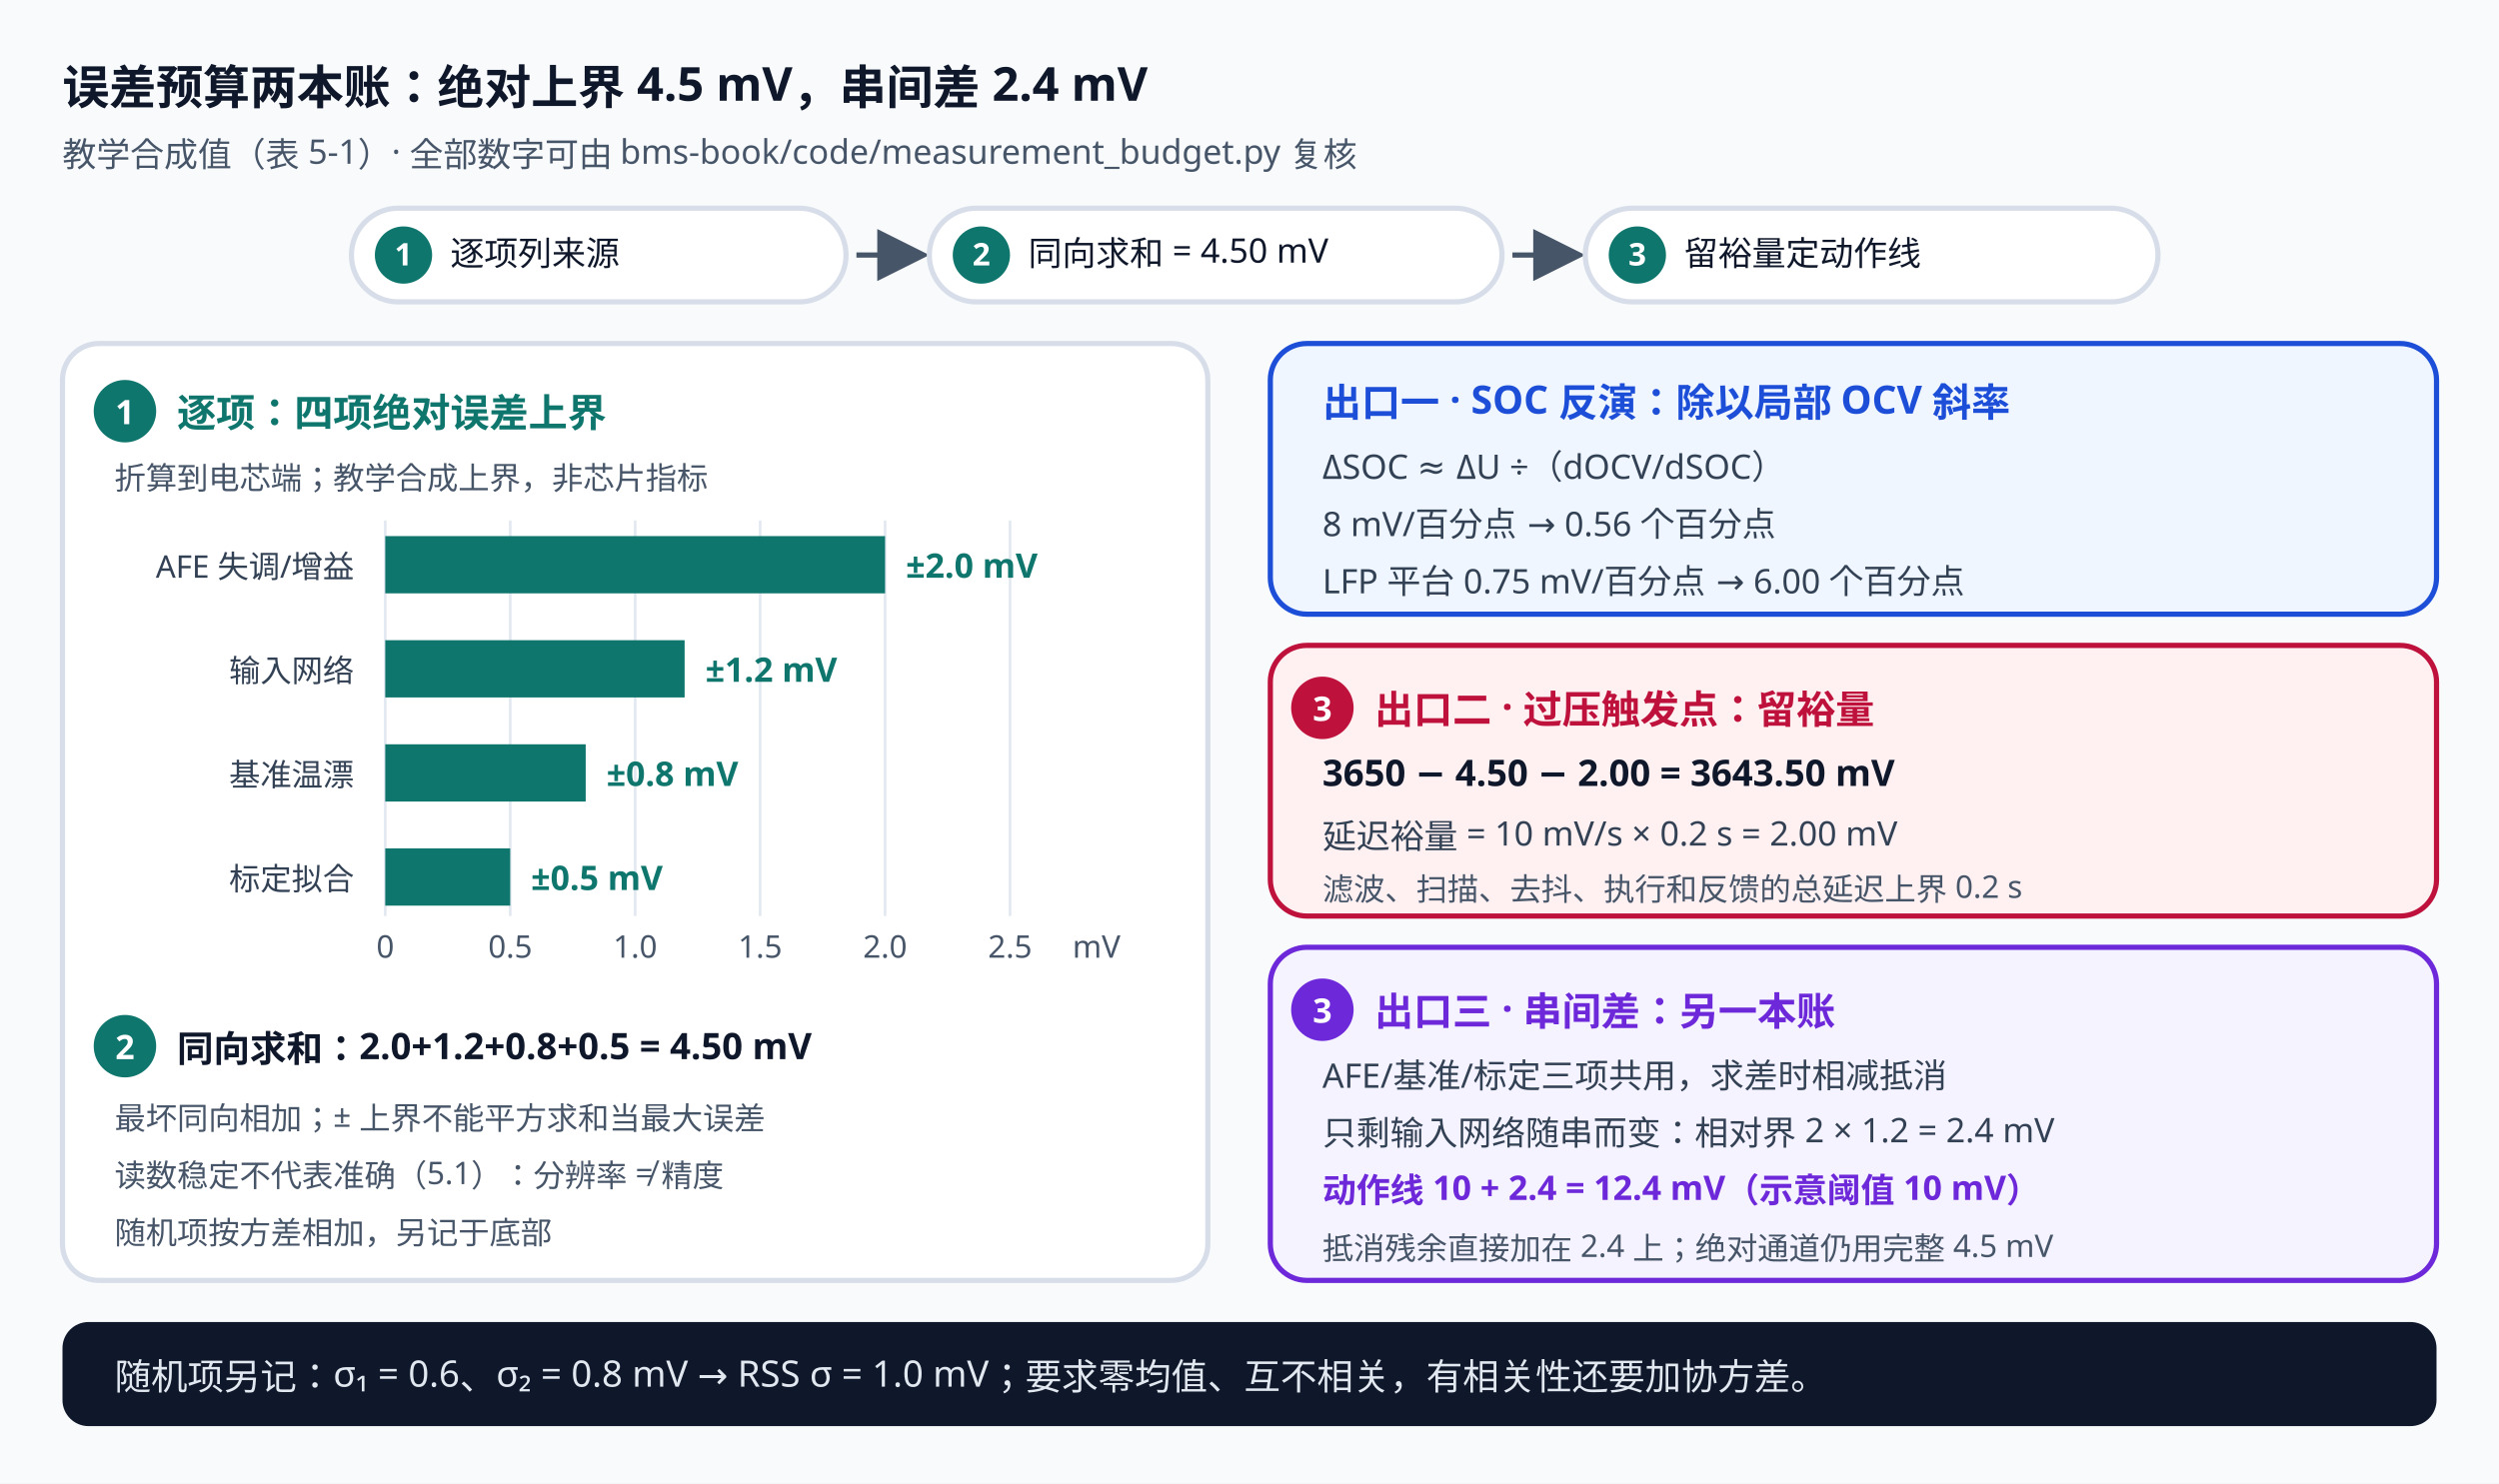
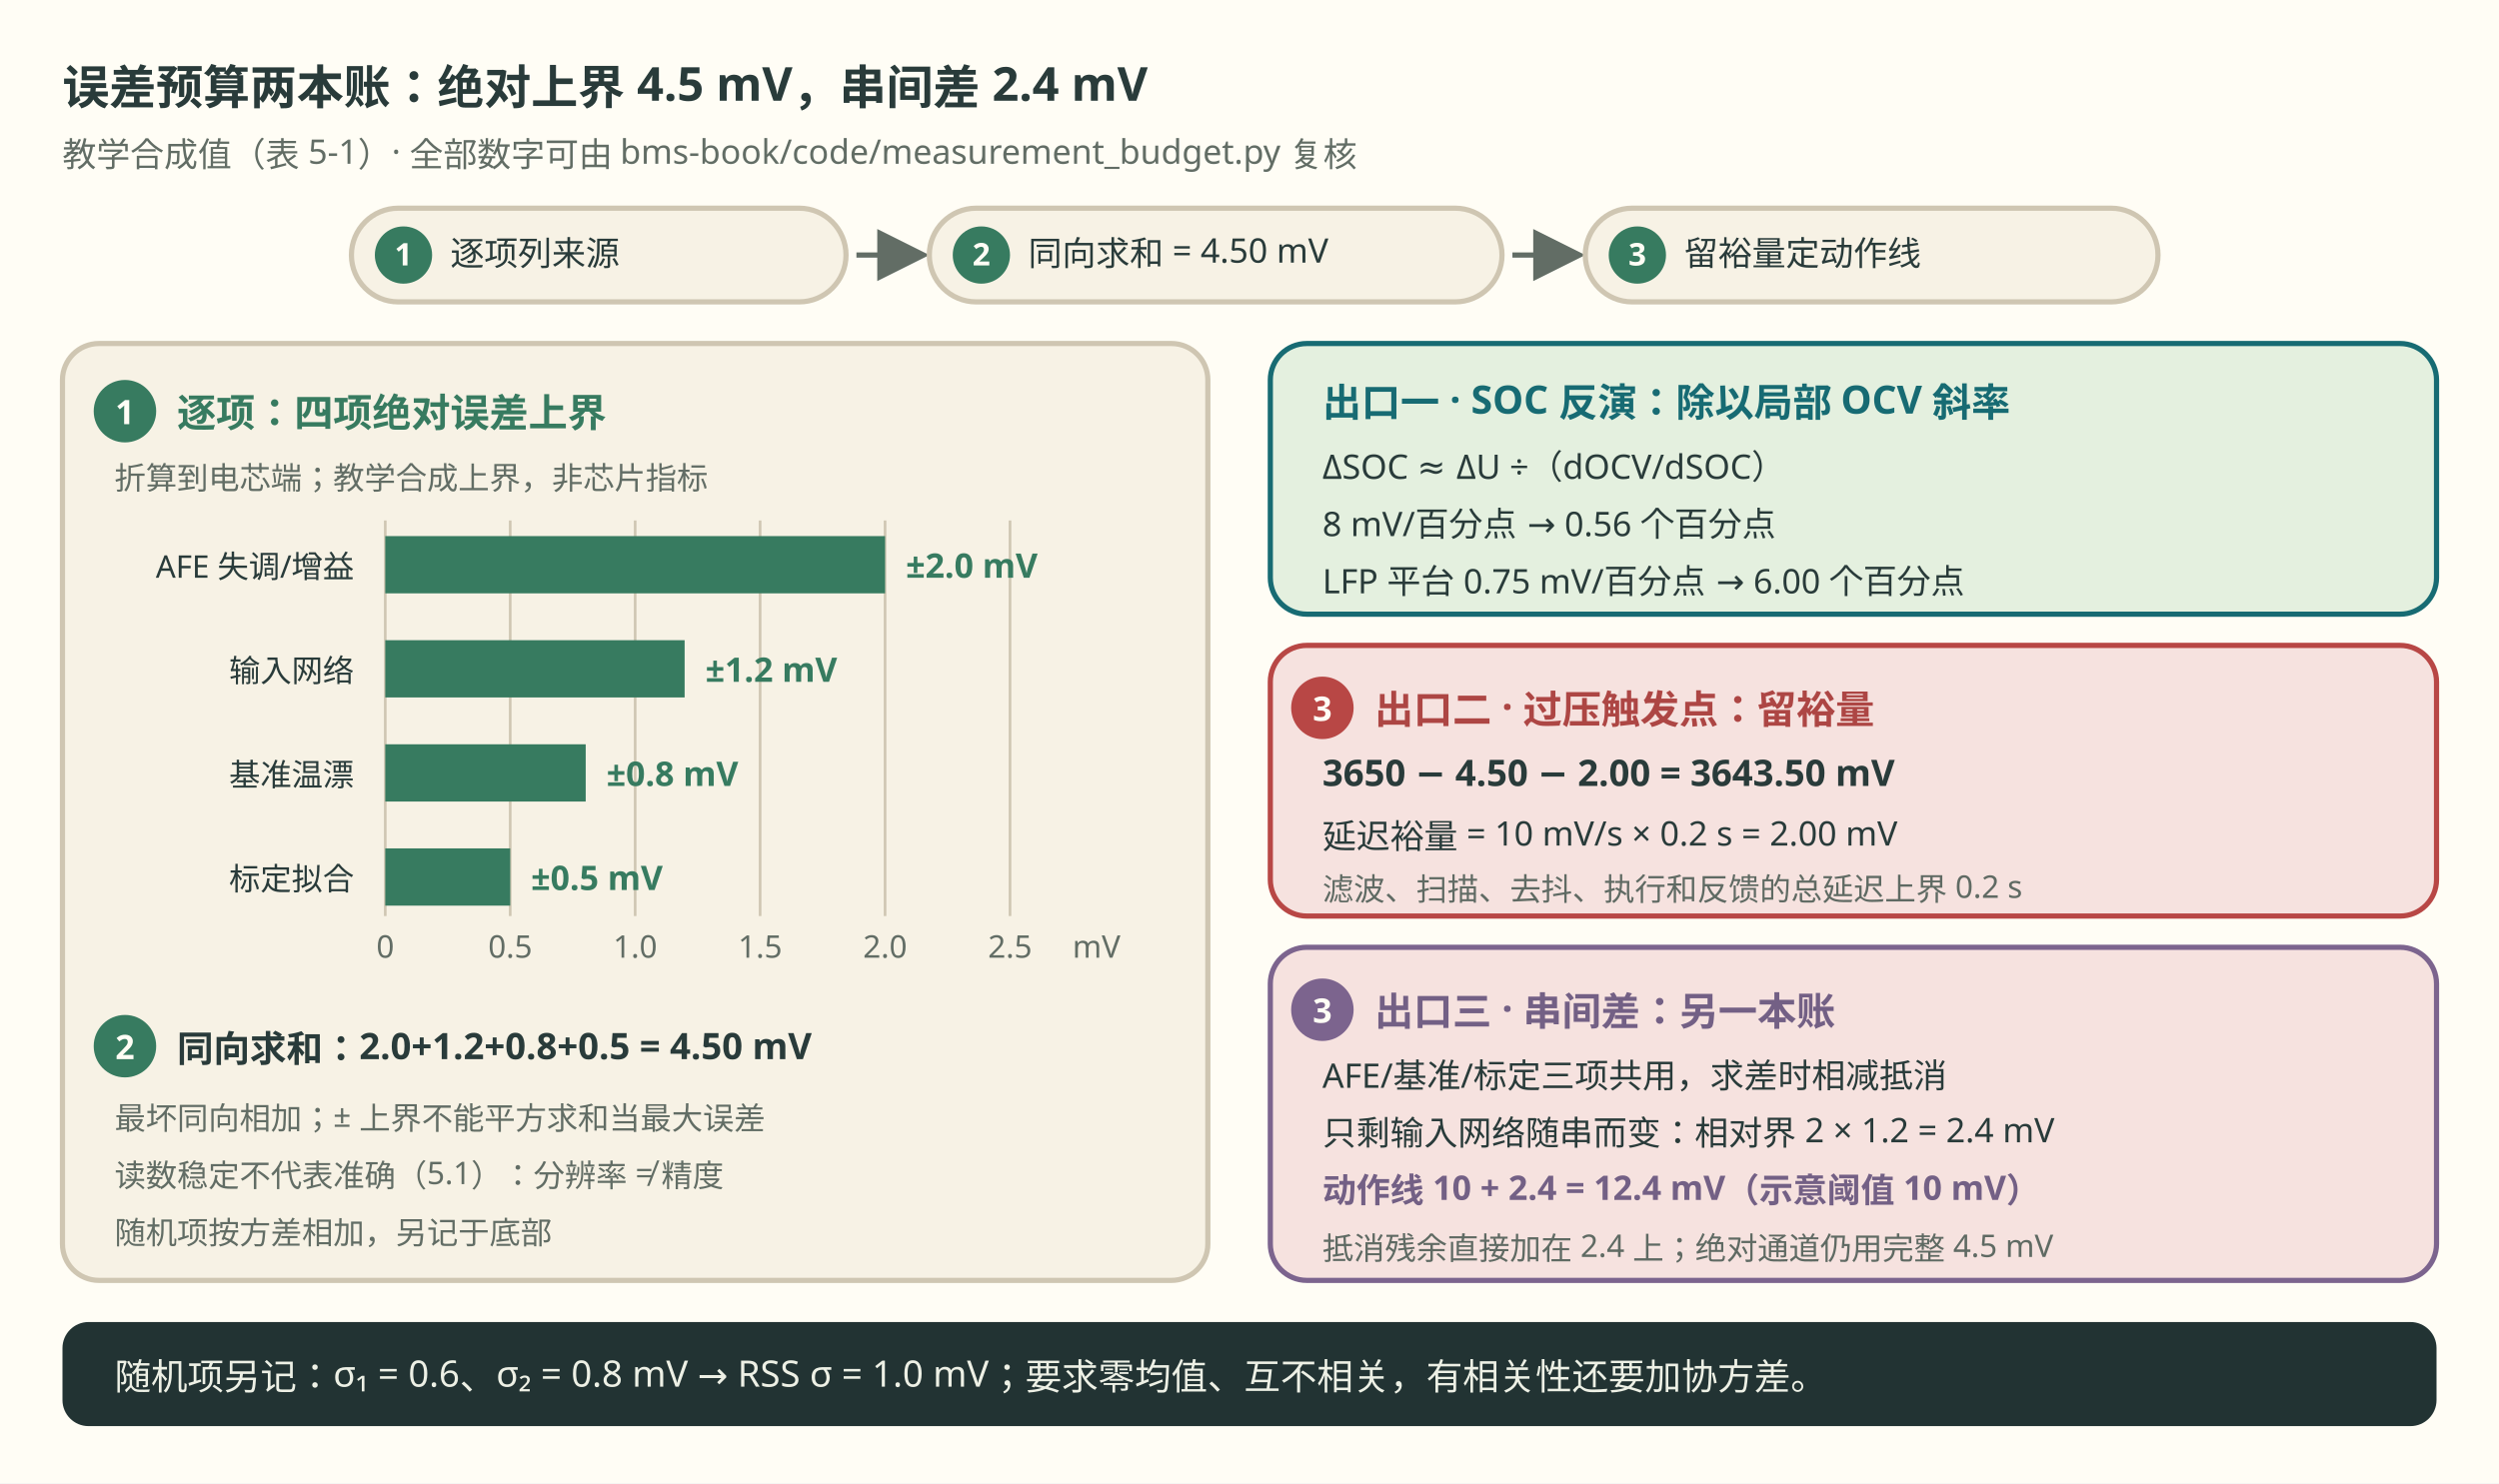
<svg xmlns="http://www.w3.org/2000/svg" viewBox="0 0 960 570" width="960" height="570" role="img" aria-labelledby="title desc" font-family="Noto Sans SC, Microsoft YaHei, sans-serif">
  <defs>
    <marker id="arrow" markerWidth="10" markerHeight="10" refX="8" refY="5" orient="auto">
-       <path d="M0,0 L10,5 L0,10 z" fill="#475569" />
+       <path d="M0,0 L10,5 L0,10 z" fill="#626d65" />
    </marker>
  </defs>
-   <rect x="0" y="0" width="960" height="570" fill="#f8fafc" />
-   <text x="24" y="40" font-size="18" font-weight="700" fill="#0f172a">误差预算两本账：绝对上界 4.5 mV，串间差 2.4 mV</text>
-   <text x="24" y="64" font-size="13" fill="#475569">教学合成值（表 5-1）· 全部数字可由 bms-book/code/measurement_budget.py 复核</text>
+   <rect x="0" y="0" width="960" height="570" fill="#fffdf5" />
+   <text x="24" y="40" font-size="18" font-weight="700" fill="#293b3a">误差预算两本账：绝对上界 4.5 mV，串间差 2.4 mV</text>
+   <text x="24" y="64" font-size="13" fill="#626d65">教学合成值（表 5-1）· 全部数字可由 bms-book/code/measurement_budget.py 复核</text>
  <g>
-     <rect x="135" y="80" width="190" height="36" rx="18" fill="#ffffff" stroke="#d8dee9" stroke-width="2" />
-     <circle cx="155" cy="98" r="11" fill="#0f766e" />
-     <text x="155" y="102" font-size="12" font-weight="700" fill="#ffffff" text-anchor="middle">1</text>
-     <text x="173" y="102" font-size="13" fill="#0f172a">逐项列来源</text>
-     <line x1="329" y1="98" x2="353" y2="98" stroke="#475569" stroke-width="2" marker-end="url(#arrow)" />
-     <rect x="357" y="80" width="220" height="36" rx="18" fill="#ffffff" stroke="#d8dee9" stroke-width="2" />
-     <circle cx="377" cy="98" r="11" fill="#0f766e" />
-     <text x="377" y="102" font-size="12" font-weight="700" fill="#ffffff" text-anchor="middle">2</text>
-     <text x="395" y="102" font-size="13" fill="#0f172a">同向求和 = 4.50 mV</text>
-     <line x1="581" y1="98" x2="605" y2="98" stroke="#475569" stroke-width="2" marker-end="url(#arrow)" />
-     <rect x="609" y="80" width="220" height="36" rx="18" fill="#ffffff" stroke="#d8dee9" stroke-width="2" />
-     <circle cx="629" cy="98" r="11" fill="#0f766e" />
-     <text x="629" y="102" font-size="12" font-weight="700" fill="#ffffff" text-anchor="middle">3</text>
-     <text x="647" y="102" font-size="13" fill="#0f172a">留裕量定动作线</text>
+     <rect x="135" y="80" width="190" height="36" rx="18" fill="#f7f2e5" stroke="#cfc6b2" stroke-width="2" />
+     <circle cx="155" cy="98" r="11" fill="#377b60" />
+     <text x="155" y="102" font-size="12" font-weight="700" fill="#fffdf5" text-anchor="middle">1</text>
+     <text x="173" y="102" font-size="13" fill="#293b3a">逐项列来源</text>
+     <line x1="329" y1="98" x2="353" y2="98" stroke="#626d65" stroke-width="2" marker-end="url(#arrow)" />
+     <rect x="357" y="80" width="220" height="36" rx="18" fill="#f7f2e5" stroke="#cfc6b2" stroke-width="2" />
+     <circle cx="377" cy="98" r="11" fill="#377b60" />
+     <text x="377" y="102" font-size="12" font-weight="700" fill="#fffdf5" text-anchor="middle">2</text>
+     <text x="395" y="102" font-size="13" fill="#293b3a">同向求和 = 4.50 mV</text>
+     <line x1="581" y1="98" x2="605" y2="98" stroke="#626d65" stroke-width="2" marker-end="url(#arrow)" />
+     <rect x="609" y="80" width="220" height="36" rx="18" fill="#f7f2e5" stroke="#cfc6b2" stroke-width="2" />
+     <circle cx="629" cy="98" r="11" fill="#377b60" />
+     <text x="629" y="102" font-size="12" font-weight="700" fill="#fffdf5" text-anchor="middle">3</text>
+     <text x="647" y="102" font-size="13" fill="#293b3a">留裕量定动作线</text>
  </g>
-   <rect x="24" y="132" width="440" height="360" rx="14" fill="#ffffff" stroke="#d8dee9" stroke-width="2" />
-   <circle cx="48" cy="158" r="12" fill="#0f766e" />
-   <text x="48" y="163" font-size="13" font-weight="700" fill="#ffffff" text-anchor="middle">1</text>
-   <text x="68" y="164" font-size="15" font-weight="700" fill="#0f766e">逐项：四项绝对误差上界</text>
-   <text x="44" y="188" font-size="12" fill="#475569">折算到电芯端；教学合成上界，非芯片指标</text>
-   <g stroke="#e2e8f0" stroke-width="1">
+   <rect x="24" y="132" width="440" height="360" rx="14" fill="#f7f2e5" stroke="#cfc6b2" stroke-width="2" />
+   <circle cx="48" cy="158" r="12" fill="#377b60" />
+   <text x="48" y="163" font-size="13" font-weight="700" fill="#fffdf5" text-anchor="middle">1</text>
+   <text x="68" y="164" font-size="15" font-weight="700" fill="#377b60">逐项：四项绝对误差上界</text>
+   <text x="44" y="188" font-size="12" fill="#626d65">折算到电芯端；教学合成上界，非芯片指标</text>
+   <g stroke="#cfc6b2" stroke-width="1">
    <line x1="148" y1="200" x2="148" y2="352" />
    <line x1="196" y1="200" x2="196" y2="352" />
    <line x1="244" y1="200" x2="244" y2="352" />
    <line x1="292" y1="200" x2="292" y2="352" />
    <line x1="340" y1="200" x2="340" y2="352" />
    <line x1="388" y1="200" x2="388" y2="352" />
  </g>
-   <g font-size="12" fill="#475569" text-anchor="middle">
+   <g font-size="12" fill="#626d65" text-anchor="middle">
    <text x="148" y="368">0</text>
    <text x="196" y="368">0.5</text>
    <text x="244" y="368">1.0</text>
    <text x="292" y="368">1.5</text>
    <text x="340" y="368">2.0</text>
    <text x="388" y="368">2.5</text>
  </g>
-   <text x="412" y="368" font-size="12" fill="#475569">mV</text>
-   <text x="136" y="222" font-size="12" fill="#334155" text-anchor="end">AFE 失调/增益</text>
-   <rect x="148" y="206" width="192" height="22" fill="#0f766e" />
-   <text x="348" y="222" font-size="13" font-weight="700" fill="#0f766e">±2.0 mV</text>
-   <text x="136" y="262" font-size="12" fill="#334155" text-anchor="end">输入网络</text>
-   <rect x="148" y="246" width="115" height="22" fill="#0f766e" />
-   <text x="271" y="262" font-size="13" font-weight="700" fill="#0f766e">±1.2 mV</text>
-   <text x="136" y="302" font-size="12" fill="#334155" text-anchor="end">基准温漂</text>
-   <rect x="148" y="286" width="77" height="22" fill="#0f766e" />
-   <text x="233" y="302" font-size="13" font-weight="700" fill="#0f766e">±0.8 mV</text>
-   <text x="136" y="342" font-size="12" fill="#334155" text-anchor="end">标定拟合</text>
-   <rect x="148" y="326" width="48" height="22" fill="#0f766e" />
-   <text x="204" y="342" font-size="13" font-weight="700" fill="#0f766e">±0.5 mV</text>
-   <circle cx="48" cy="402" r="12" fill="#0f766e" />
-   <text x="48" y="407" font-size="13" font-weight="700" fill="#ffffff" text-anchor="middle">2</text>
-   <text x="68" y="408" font-size="14" font-weight="700" fill="#0f172a">同向求和：2.0+1.2+0.8+0.5 = 4.50 mV</text>
-   <text x="44" y="434" font-size="12" fill="#475569">最坏同向相加；± 上界不能平方求和当最大误差</text>
-   <text x="44" y="456" font-size="12" fill="#475569">读数稳定不代表准确（5.1）：分辨率 ≠ 精度</text>
-   <text x="44" y="478" font-size="12" fill="#475569">随机项按方差相加，另记于底部</text>
-   <rect x="488" y="132" width="448" height="104" rx="14" fill="#eff6ff" stroke="#1d4ed8" stroke-width="2" />
-   <text x="508" y="160" font-size="15" font-weight="700" fill="#1d4ed8">出口一 · SOC 反演：除以局部 OCV 斜率</text>
-   <text x="508" y="184" font-size="13" fill="#334155">ΔSOC ≈ ΔU ÷（dOCV/dSOC）</text>
-   <text x="508" y="206" font-size="13" fill="#334155">8 mV/百分点 → 0.56 个百分点</text>
-   <text x="508" y="228" font-size="13" fill="#334155">LFP 平台 0.75 mV/百分点 → 6.00 个百分点</text>
-   <rect x="488" y="248" width="448" height="104" rx="14" fill="#fff1f2" stroke="#be123c" stroke-width="2" />
-   <circle cx="508" cy="272" r="12" fill="#be123c" />
-   <text x="508" y="277" font-size="13" font-weight="700" fill="#ffffff" text-anchor="middle">3</text>
-   <text x="528" y="278" font-size="15" font-weight="700" fill="#be123c">出口二 · 过压触发点：留裕量</text>
-   <text x="508" y="302" font-size="14" font-weight="700" fill="#0f172a">3650 − 4.50 − 2.00 = 3643.50 mV</text>
-   <text x="508" y="326" font-size="13" fill="#334155">延迟裕量 = 10 mV/s × 0.2 s = 2.00 mV</text>
-   <text x="508" y="346" font-size="12" fill="#475569">滤波、扫描、去抖、执行和反馈的总延迟上界 0.2 s</text>
-   <rect x="488" y="364" width="448" height="128" rx="14" fill="#f5f3ff" stroke="#6d28d9" stroke-width="2" />
-   <circle cx="508" cy="388" r="12" fill="#6d28d9" />
-   <text x="508" y="393" font-size="13" font-weight="700" fill="#ffffff" text-anchor="middle">3</text>
-   <text x="528" y="394" font-size="15" font-weight="700" fill="#6d28d9">出口三 · 串间差：另一本账</text>
-   <text x="508" y="418" font-size="13" fill="#334155">AFE/基准/标定三项共用，求差时相减抵消</text>
-   <text x="508" y="440" font-size="13" fill="#334155">只剩输入网络随串而变：相对界 2 × 1.2 = 2.4 mV</text>
-   <text x="508" y="462" font-size="13" font-weight="700" fill="#6d28d9">动作线 10 + 2.4 = 12.4 mV（示意阈值 10 mV）</text>
-   <text x="508" y="484" font-size="12" fill="#475569">抵消残余直接加在 2.4 上；绝对通道仍用完整 4.5 mV</text>
-   <rect x="24" y="508" width="912" height="40" rx="10" fill="#0f172a" />
-   <text x="44" y="534" font-size="14" fill="#e2e8f0">随机项另记：σ₁ = 0.6、σ₂ = 0.8 mV → RSS σ = 1.0 mV；要求零均值、互不相关，有相关性还要加协方差。</text>
+   <text x="412" y="368" font-size="12" fill="#626d65">mV</text>
+   <text x="136" y="222" font-size="12" fill="#293b3a" text-anchor="end">AFE 失调/增益</text>
+   <rect x="148" y="206" width="192" height="22" fill="#377b60" />
+   <text x="348" y="222" font-size="13" font-weight="700" fill="#377b60">±2.0 mV</text>
+   <text x="136" y="262" font-size="12" fill="#293b3a" text-anchor="end">输入网络</text>
+   <rect x="148" y="246" width="115" height="22" fill="#377b60" />
+   <text x="271" y="262" font-size="13" font-weight="700" fill="#377b60">±1.2 mV</text>
+   <text x="136" y="302" font-size="12" fill="#293b3a" text-anchor="end">基准温漂</text>
+   <rect x="148" y="286" width="77" height="22" fill="#377b60" />
+   <text x="233" y="302" font-size="13" font-weight="700" fill="#377b60">±0.8 mV</text>
+   <text x="136" y="342" font-size="12" fill="#293b3a" text-anchor="end">标定拟合</text>
+   <rect x="148" y="326" width="48" height="22" fill="#377b60" />
+   <text x="204" y="342" font-size="13" font-weight="700" fill="#377b60">±0.5 mV</text>
+   <circle cx="48" cy="402" r="12" fill="#377b60" />
+   <text x="48" y="407" font-size="13" font-weight="700" fill="#fffdf5" text-anchor="middle">2</text>
+   <text x="68" y="408" font-size="14" font-weight="700" fill="#293b3a">同向求和：2.0+1.2+0.8+0.5 = 4.50 mV</text>
+   <text x="44" y="434" font-size="12" fill="#626d65">最坏同向相加；± 上界不能平方求和当最大误差</text>
+   <text x="44" y="456" font-size="12" fill="#626d65">读数稳定不代表准确（5.1）：分辨率 ≠ 精度</text>
+   <text x="44" y="478" font-size="12" fill="#626d65">随机项按方差相加，另记于底部</text>
+   <rect x="488" y="132" width="448" height="104" rx="14" fill="#e4f0df" stroke="#176b73" stroke-width="2" />
+   <text x="508" y="160" font-size="15" font-weight="700" fill="#176b73">出口一 · SOC 反演：除以局部 OCV 斜率</text>
+   <text x="508" y="184" font-size="13" fill="#293b3a">ΔSOC ≈ ΔU ÷（dOCV/dSOC）</text>
+   <text x="508" y="206" font-size="13" fill="#293b3a">8 mV/百分点 → 0.56 个百分点</text>
+   <text x="508" y="228" font-size="13" fill="#293b3a">LFP 平台 0.75 mV/百分点 → 6.00 个百分点</text>
+   <rect x="488" y="248" width="448" height="104" rx="14" fill="#f6e2df" stroke="#b84745" stroke-width="2" />
+   <circle cx="508" cy="272" r="12" fill="#b84745" />
+   <text x="508" y="277" font-size="13" font-weight="700" fill="#fffdf5" text-anchor="middle">3</text>
+   <text x="528" y="278" font-size="15" font-weight="700" fill="#ad4644">出口二 · 过压触发点：留裕量</text>
+   <text x="508" y="302" font-size="14" font-weight="700" fill="#293b3a">3650 − 4.50 − 2.00 = 3643.50 mV</text>
+   <text x="508" y="326" font-size="13" fill="#293b3a">延迟裕量 = 10 mV/s × 0.2 s = 2.00 mV</text>
+   <text x="508" y="346" font-size="12" fill="#5f6a63">滤波、扫描、去抖、执行和反馈的总延迟上界 0.2 s</text>
+   <rect x="488" y="364" width="448" height="128" rx="14" fill="#f6e2df" stroke="#7c648e" stroke-width="2" />
+   <circle cx="508" cy="388" r="12" fill="#7c648e" />
+   <text x="508" y="393" font-size="13" font-weight="700" fill="#fffdf5" text-anchor="middle">3</text>
+   <text x="528" y="394" font-size="15" font-weight="700" fill="#736085">出口三 · 串间差：另一本账</text>
+   <text x="508" y="418" font-size="13" fill="#293b3a">AFE/基准/标定三项共用，求差时相减抵消</text>
+   <text x="508" y="440" font-size="13" fill="#293b3a">只剩输入网络随串而变：相对界 2 × 1.2 = 2.4 mV</text>
+   <text x="508" y="462" font-size="13" font-weight="700" fill="#736085">动作线 10 + 2.4 = 12.4 mV（示意阈值 10 mV）</text>
+   <text x="508" y="484" font-size="12" fill="#5f6a63">抵消残余直接加在 2.4 上；绝对通道仍用完整 4.5 mV</text>
+   <rect x="24" y="508" width="912" height="40" rx="10" fill="#223333" />
+   <text x="44" y="534" font-size="14" fill="#edf0e5">随机项另记：σ₁ = 0.6、σ₂ = 0.8 mV → RSS σ = 1.0 mV；要求零均值、互不相关，有相关性还要加协方差。</text>
</svg>
